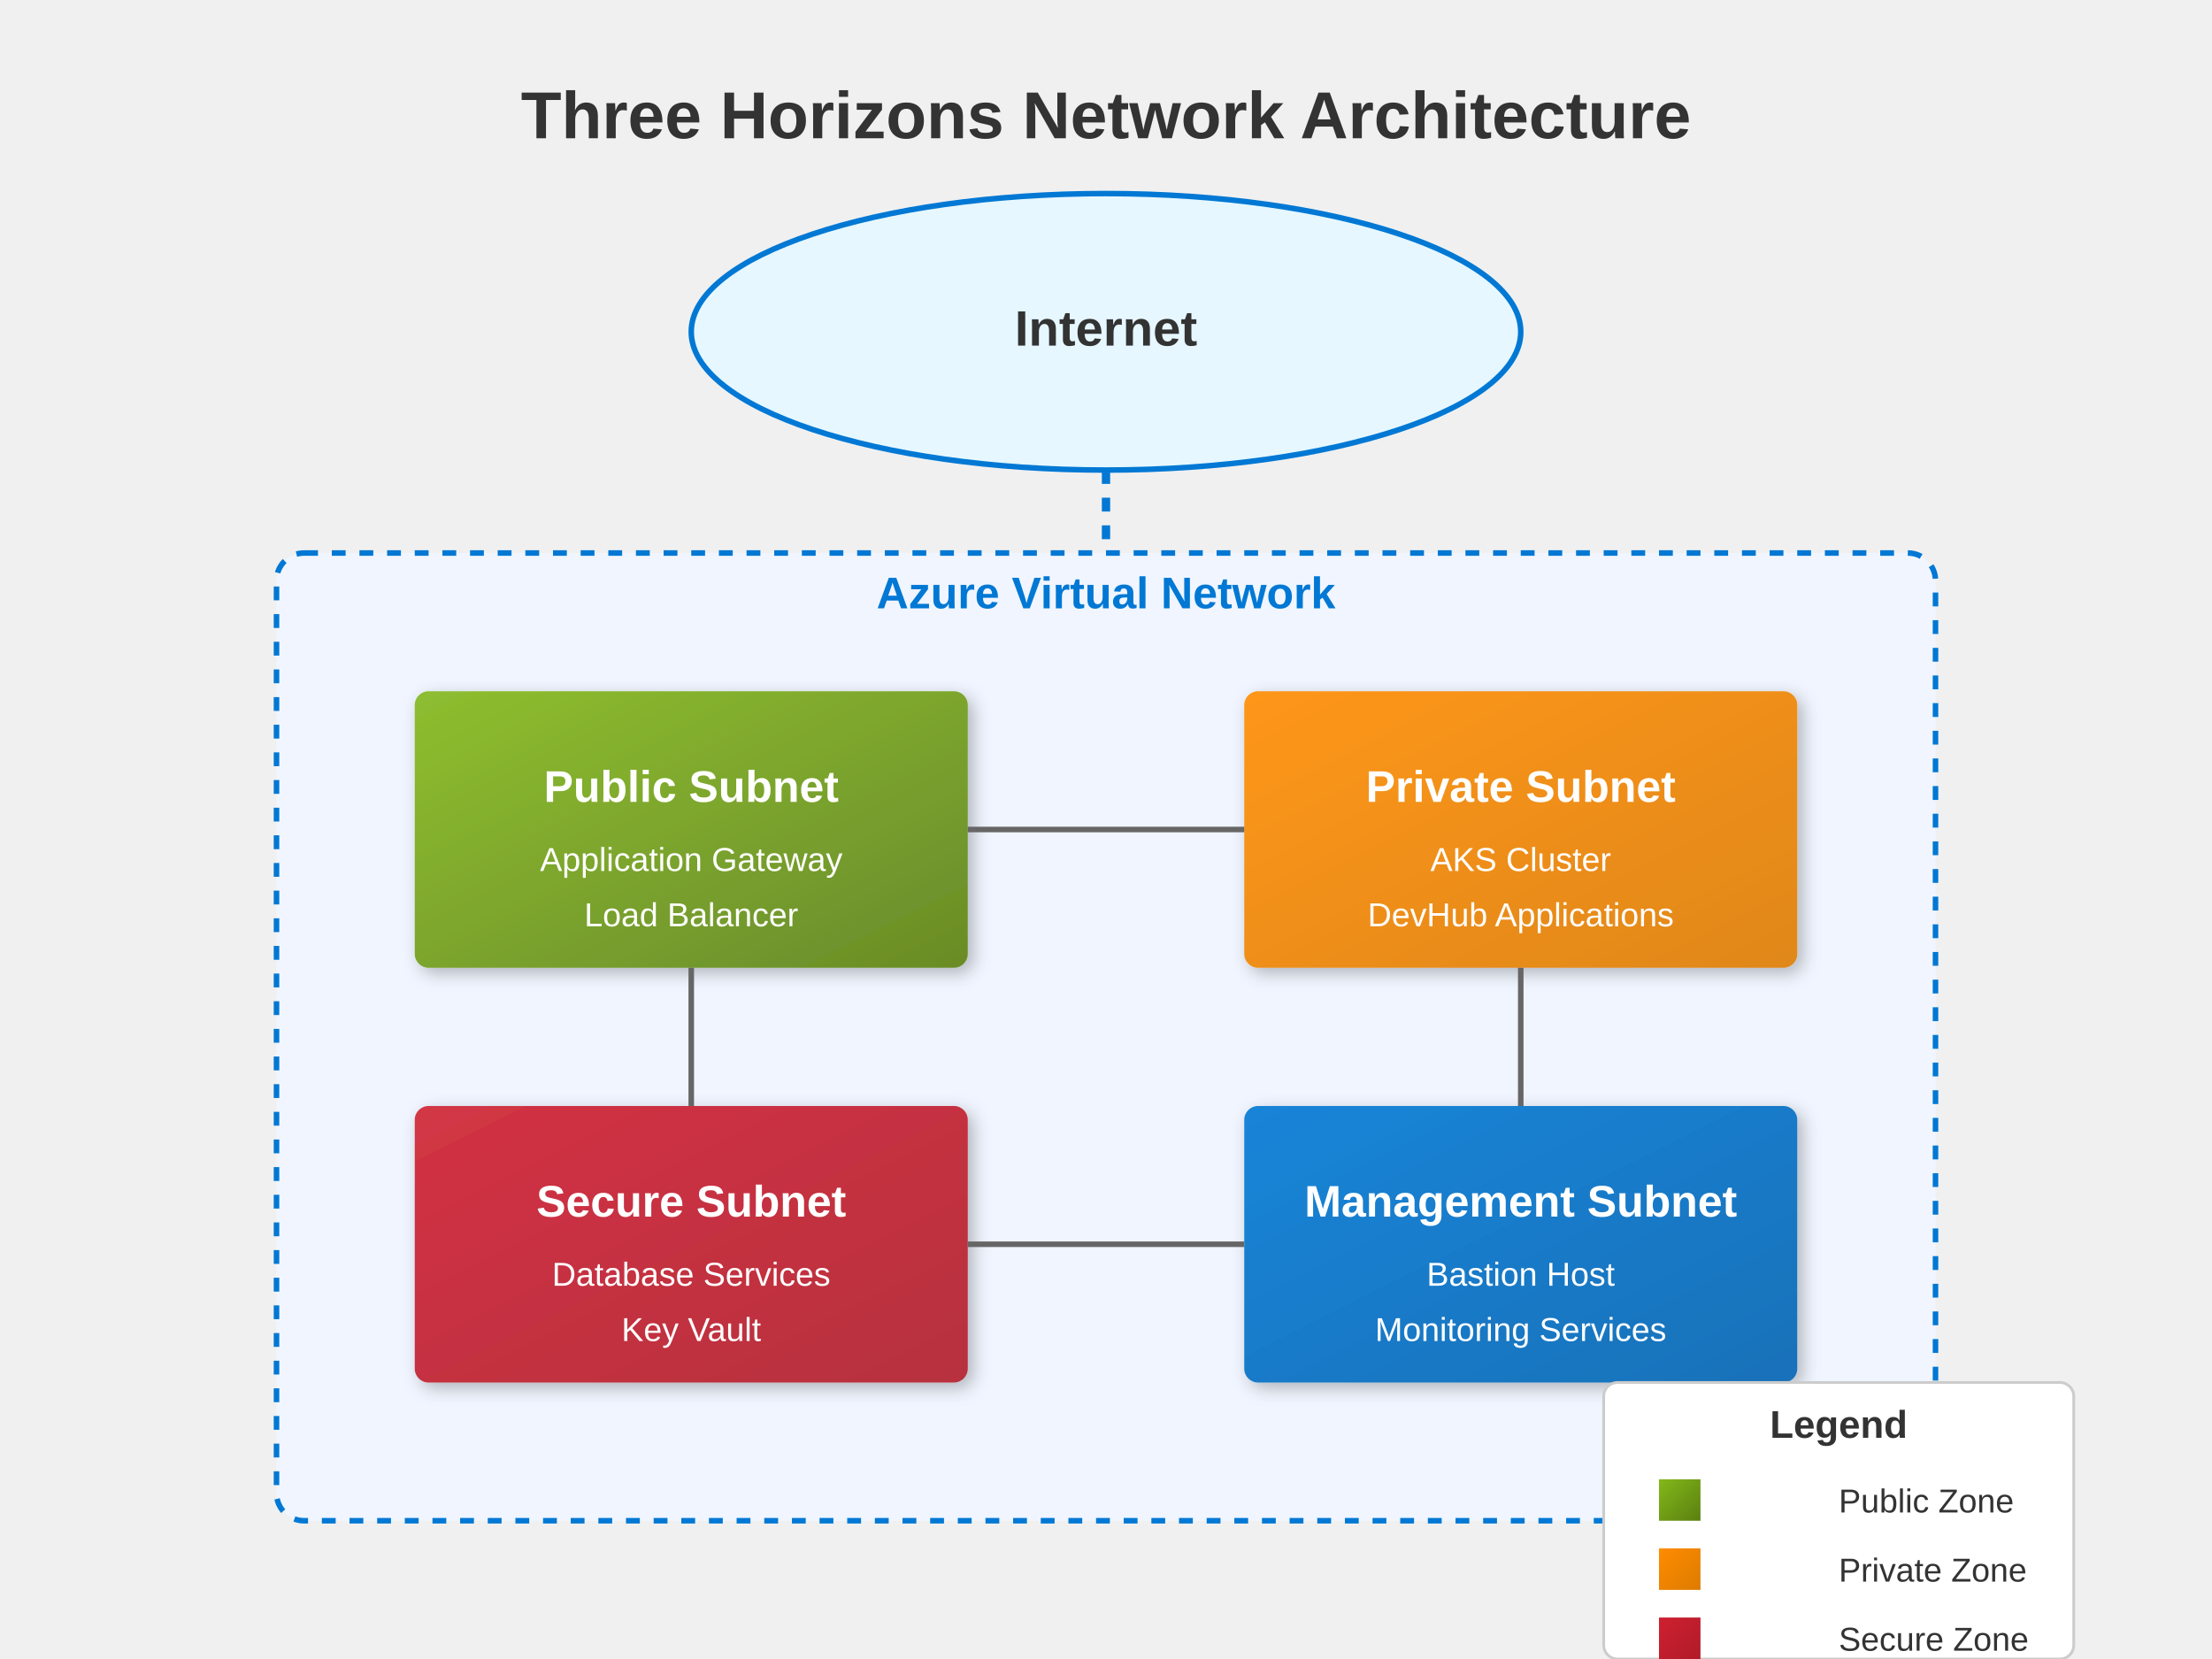
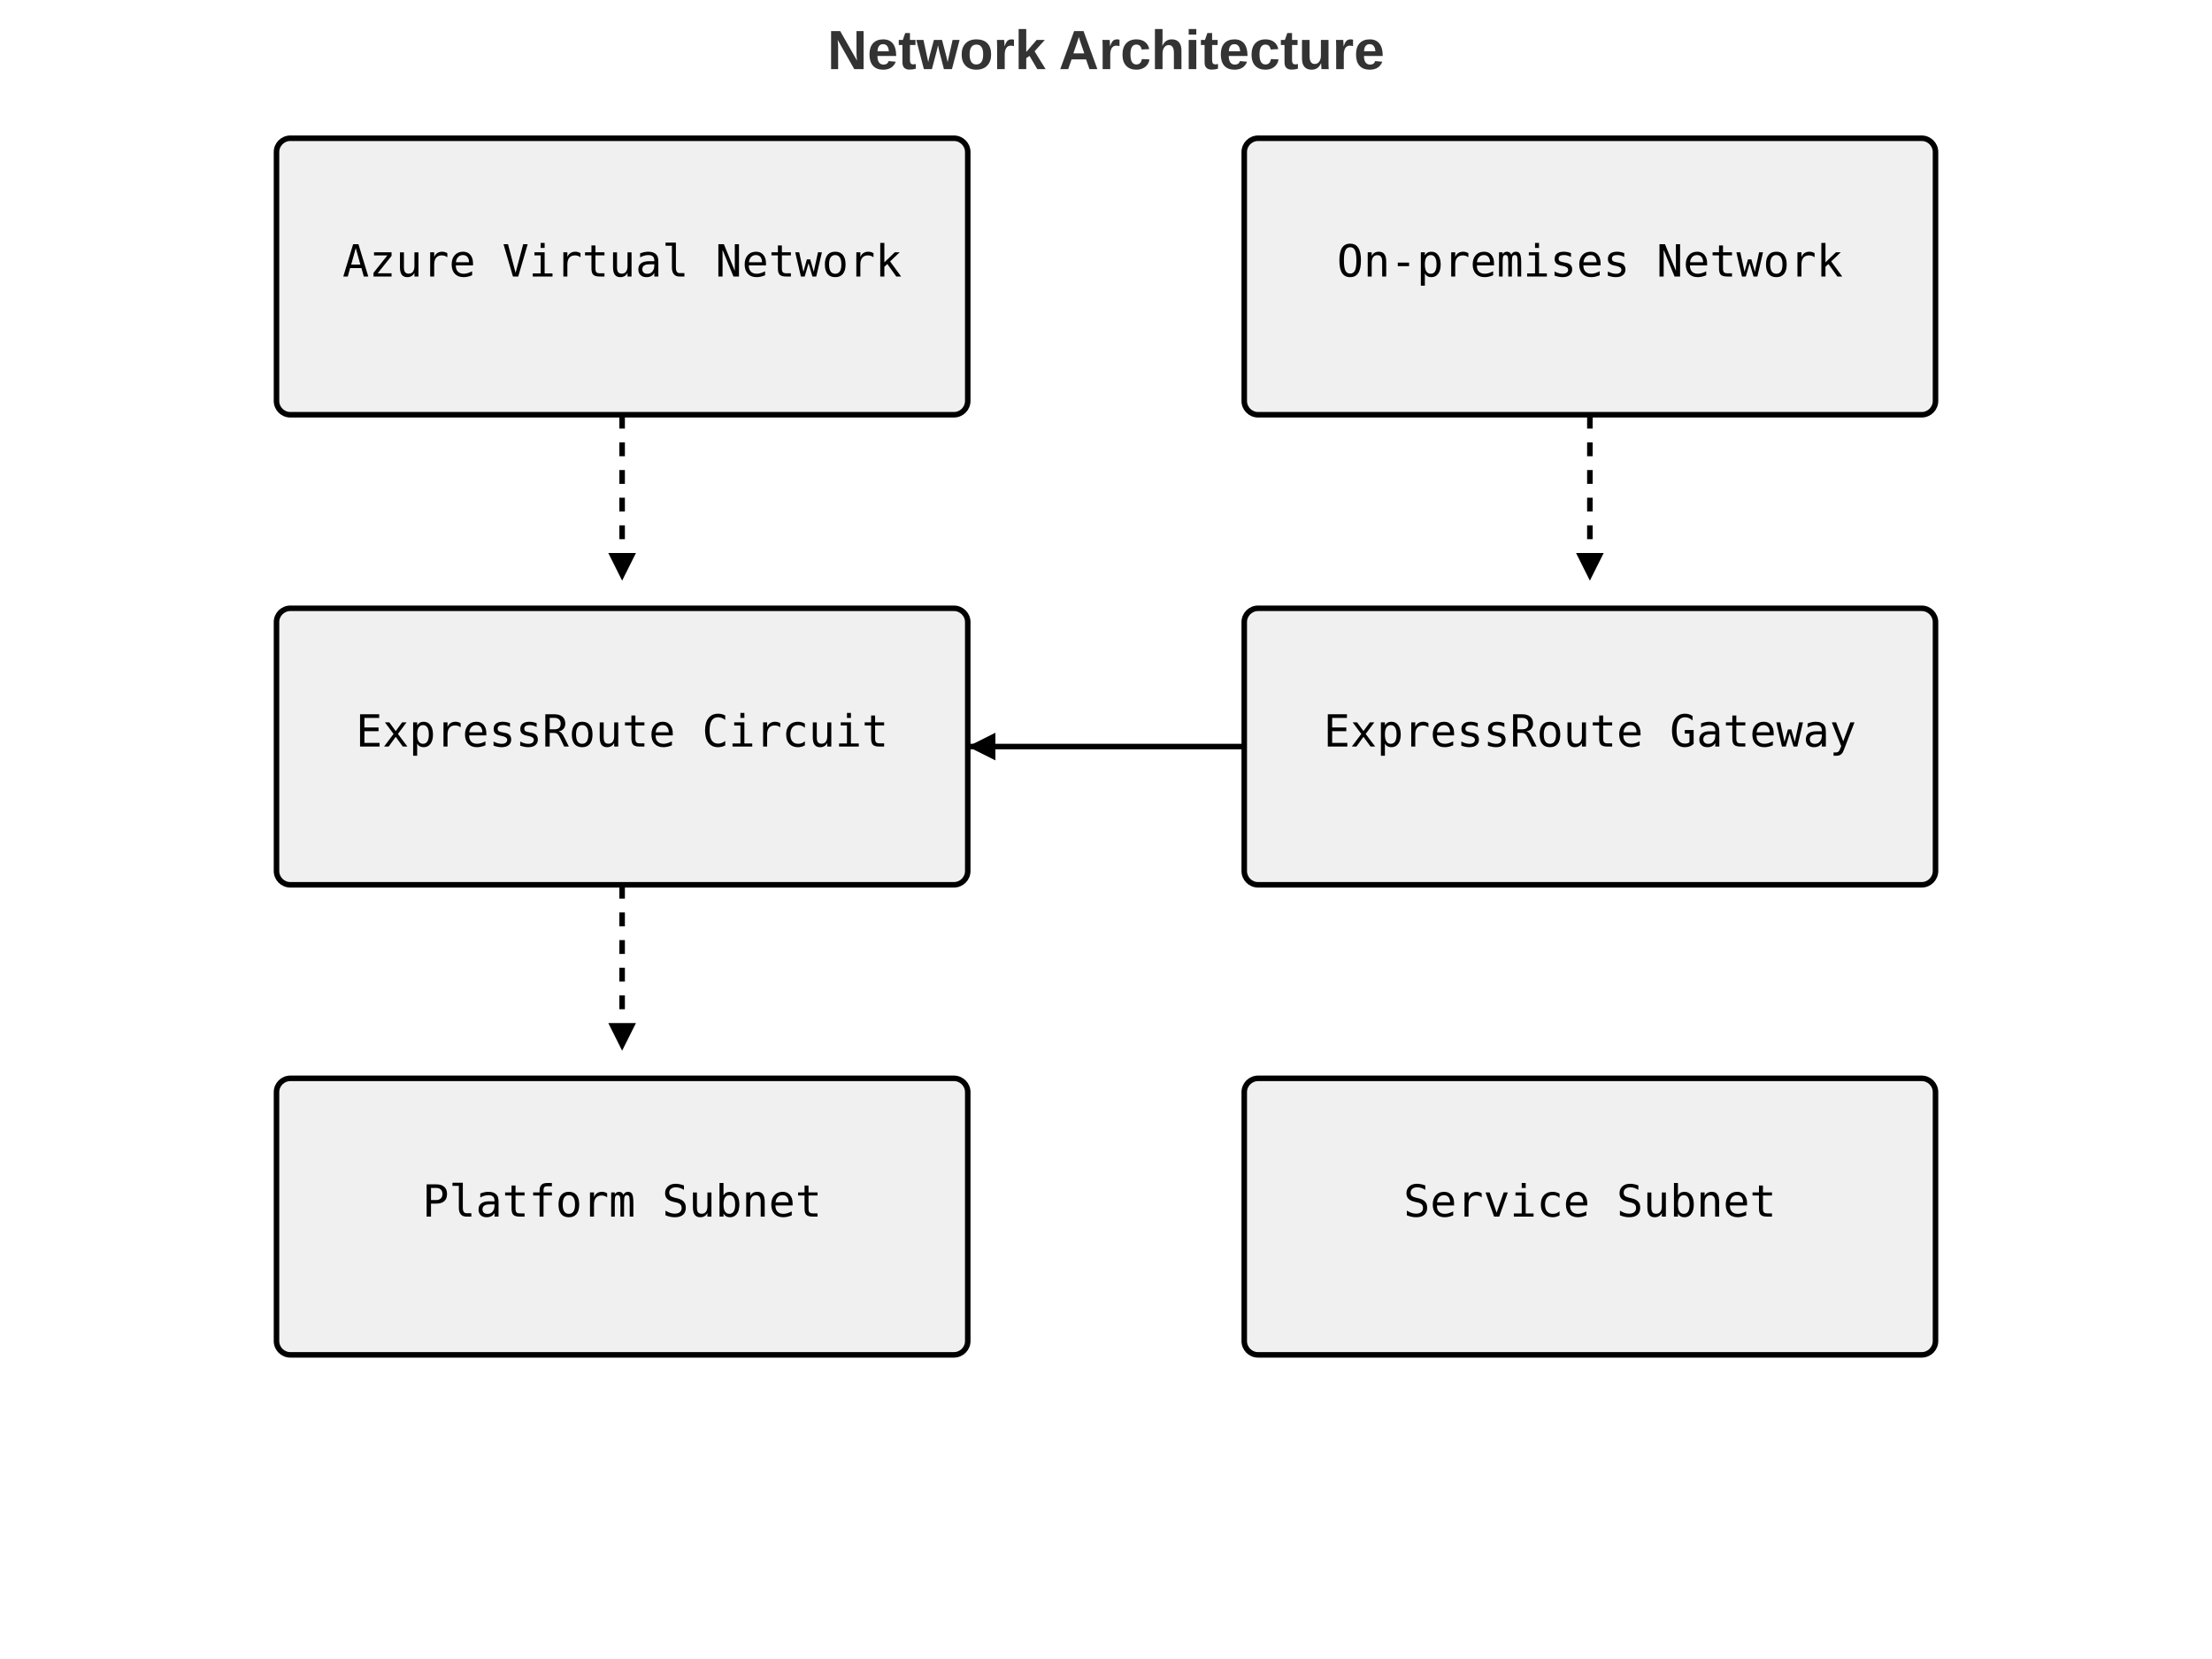
- <svg xmlns="http://www.w3.org/2000/svg" version="1.1" width="800" height="600" viewBox="0 0 800 600">
-   <defs>
-     <filter id="shadow" x="-10%" y="-10%" width="120%" height="120%">
-       <feDropShadow dx="2" dy="2" stdDeviation="3" flood-opacity="0.3" />
-     </filter>
-     <linearGradient id="azure-gradient" x1="0%" y1="0%" x2="100%" y2="100%">
-       <stop offset="0%" style="stop-color:#0078D4;stop-opacity:1" />
-       <stop offset="100%" style="stop-color:#0063B1;stop-opacity:1" />
-     </linearGradient>
-     <linearGradient id="public-gradient" x1="0%" y1="0%" x2="100%" y2="100%">
-       <stop offset="0%" style="stop-color:#83B81A;stop-opacity:1" />
-       <stop offset="100%" style="stop-color:#5A8010;stop-opacity:1" />
-     </linearGradient>
-     <linearGradient id="private-gradient" x1="0%" y1="0%" x2="100%" y2="100%">
-       <stop offset="0%" style="stop-color:#FF8C00;stop-opacity:1" />
-       <stop offset="100%" style="stop-color:#DD7B00;stop-opacity:1" />
-     </linearGradient>
-     <linearGradient id="secure-gradient" x1="0%" y1="0%" x2="100%" y2="100%">
-       <stop offset="0%" style="stop-color:#CF2030;stop-opacity:1" />
-       <stop offset="100%" style="stop-color:#B01B29;stop-opacity:1" />
-     </linearGradient>
-   </defs>
-   <text x="400" y="50" font-family="Arial, sans-serif" font-size="24" text-anchor="middle" font-weight="bold" fill="#333">Three Horizons Network Architecture</text>
-   <ellipse cx="400" cy="120" rx="150" ry="50" fill="#E6F7FF" stroke="#0078D4" stroke-width="2" />
-   <text x="400" y="125" font-family="Arial, sans-serif" font-size="18" text-anchor="middle" fill="#333" font-weight="bold">Internet</text>
-   <rect x="100" y="200" width="600" height="350" rx="10" ry="10" fill="#F0F5FF" stroke="#0078D4" stroke-width="2" stroke-dasharray="5,5" />
-   <text x="400" y="220" font-family="Arial, sans-serif" font-size="16" text-anchor="middle" fill="#0078D4" font-weight="bold">Azure Virtual Network</text>
-   <rect x="150" y="250" width="200" height="100" rx="5" ry="5" fill="url(#public-gradient)" filter="url(#shadow)" opacity="0.9" />
-   <text x="250" y="290" font-family="Arial, sans-serif" font-size="16" text-anchor="middle" fill="white" font-weight="bold">Public Subnet</text>
-   <text x="250" y="315" font-family="Arial, sans-serif" font-size="12" text-anchor="middle" fill="white">Application Gateway</text>
-   <text x="250" y="335" font-family="Arial, sans-serif" font-size="12" text-anchor="middle" fill="white">Load Balancer</text>
-   <rect x="450" y="250" width="200" height="100" rx="5" ry="5" fill="url(#private-gradient)" filter="url(#shadow)" opacity="0.9" />
-   <text x="550" y="290" font-family="Arial, sans-serif" font-size="16" text-anchor="middle" fill="white" font-weight="bold">Private Subnet</text>
-   <text x="550" y="315" font-family="Arial, sans-serif" font-size="12" text-anchor="middle" fill="white">AKS Cluster</text>
-   <text x="550" y="335" font-family="Arial, sans-serif" font-size="12" text-anchor="middle" fill="white">DevHub Applications</text>
-   <rect x="150" y="400" width="200" height="100" rx="5" ry="5" fill="url(#secure-gradient)" filter="url(#shadow)" opacity="0.9" />
-   <text x="250" y="440" font-family="Arial, sans-serif" font-size="16" text-anchor="middle" fill="white" font-weight="bold">Secure Subnet</text>
-   <text x="250" y="465" font-family="Arial, sans-serif" font-size="12" text-anchor="middle" fill="white">Database Services</text>
-   <text x="250" y="485" font-family="Arial, sans-serif" font-size="12" text-anchor="middle" fill="white">Key Vault</text>
-   <rect x="450" y="400" width="200" height="100" rx="5" ry="5" fill="url(#azure-gradient)" filter="url(#shadow)" opacity="0.9" />
-   <text x="550" y="440" font-family="Arial, sans-serif" font-size="16" text-anchor="middle" fill="white" font-weight="bold">Management Subnet</text>
-   <text x="550" y="465" font-family="Arial, sans-serif" font-size="12" text-anchor="middle" fill="white">Bastion Host</text>
-   <text x="550" y="485" font-family="Arial, sans-serif" font-size="12" text-anchor="middle" fill="white">Monitoring Services</text>
-   <line x1="400" y1="170" x2="400" y2="200" stroke="#0078D4" stroke-width="3" stroke-dasharray="5,5" />
-   <line x1="250" y1="350" x2="250" y2="400" stroke="#666" stroke-width="2" />
-   <line x1="550" y1="350" x2="550" y2="400" stroke="#666" stroke-width="2" />
-   <line x1="350" y1="300" x2="450" y2="300" stroke="#666" stroke-width="2" />
-   <line x1="350" y1="450" x2="450" y2="450" stroke="#666" stroke-width="2" />
-   <rect x="580" y="500" width="170" height="100" rx="5" ry="5" fill="white" stroke="#ccc" stroke-width="1" />
-   <text x="665" y="520" font-family="Arial, sans-serif" font-size="14" text-anchor="middle" font-weight="bold" fill="#333">Legend</text>
-   <rect x="600" y="535" width="15" height="15" fill="url(#public-gradient)" />
-   <text x="665" y="547" font-family="Arial, sans-serif" font-size="12" fill="#333">Public Zone</text>
-   <rect x="600" y="560" width="15" height="15" fill="url(#private-gradient)" />
-   <text x="665" y="572" font-family="Arial, sans-serif" font-size="12" fill="#333">Private Zone</text>
-   <rect x="600" y="585" width="15" height="15" fill="url(#secure-gradient)" />
-   <text x="665" y="597" font-family="Arial, sans-serif" font-size="12" fill="#333">Secure Zone</text>
+ <svg xmlns="http://www.w3.org/2000/svg" viewBox="0 0 800 600">
+   <rect width="800" height="600" fill="#ffffff" />
+   <rect x="100" y="50" width="250" height="100" stroke="#000000" stroke-width="2" fill="#f0f0f0" rx="5" ry="5" />
+   <text x="225" y="100" font-family="monospace" font-size="16" text-anchor="middle" fill="#000000">Azure Virtual Network</text>
+   <rect x="450" y="50" width="250" height="100" stroke="#000000" stroke-width="2" fill="#f0f0f0" rx="5" ry="5" />
+   <text x="575" y="100" font-family="monospace" font-size="16" text-anchor="middle" fill="#000000">On-premises Network</text>
+   <line x1="225" y1="150" x2="225" y2="200" stroke="#000000" stroke-width="2" stroke-dasharray="5,5" />
+   <polygon points="225,210 220,200 230,200" fill="#000000" />
+   <line x1="575" y1="150" x2="575" y2="200" stroke="#000000" stroke-width="2" stroke-dasharray="5,5" />
+   <polygon points="575,210 570,200 580,200" fill="#000000" />
+   <rect x="100" y="220" width="250" height="100" stroke="#000000" stroke-width="2" fill="#f0f0f0" rx="5" ry="5" />
+   <text x="225" y="270" font-family="monospace" font-size="16" text-anchor="middle" fill="#000000">ExpressRoute Circuit</text>
+   <rect x="450" y="220" width="250" height="100" stroke="#000000" stroke-width="2" fill="#f0f0f0" rx="5" ry="5" />
+   <text x="575" y="270" font-family="monospace" font-size="16" text-anchor="middle" fill="#000000">ExpressRoute Gateway</text>
+   <line x1="350" y1="270" x2="450" y2="270" stroke="#000000" stroke-width="2" />
+   <polygon points="350,270 360,265 360,275" fill="#000000" />
+   <line x1="225" y1="320" x2="225" y2="370" stroke="#000000" stroke-width="2" stroke-dasharray="5,5" />
+   <polygon points="225,380 220,370 230,370" fill="#000000" />
+   <rect x="100" y="390" width="250" height="100" stroke="#000000" stroke-width="2" fill="#f0f0f0" rx="5" ry="5" />
+   <text x="225" y="440" font-family="monospace" font-size="16" text-anchor="middle" fill="#000000">Platform Subnet</text>
+   <rect x="450" y="390" width="250" height="100" stroke="#000000" stroke-width="2" fill="#f0f0f0" rx="5" ry="5" />
+   <text x="575" y="440" font-family="monospace" font-size="16" text-anchor="middle" fill="#000000">Service Subnet</text>
+   <text x="400" y="25" font-family="Arial" font-size="20" font-weight="bold" text-anchor="middle" fill="#333333">Network Architecture</text>
</svg>
